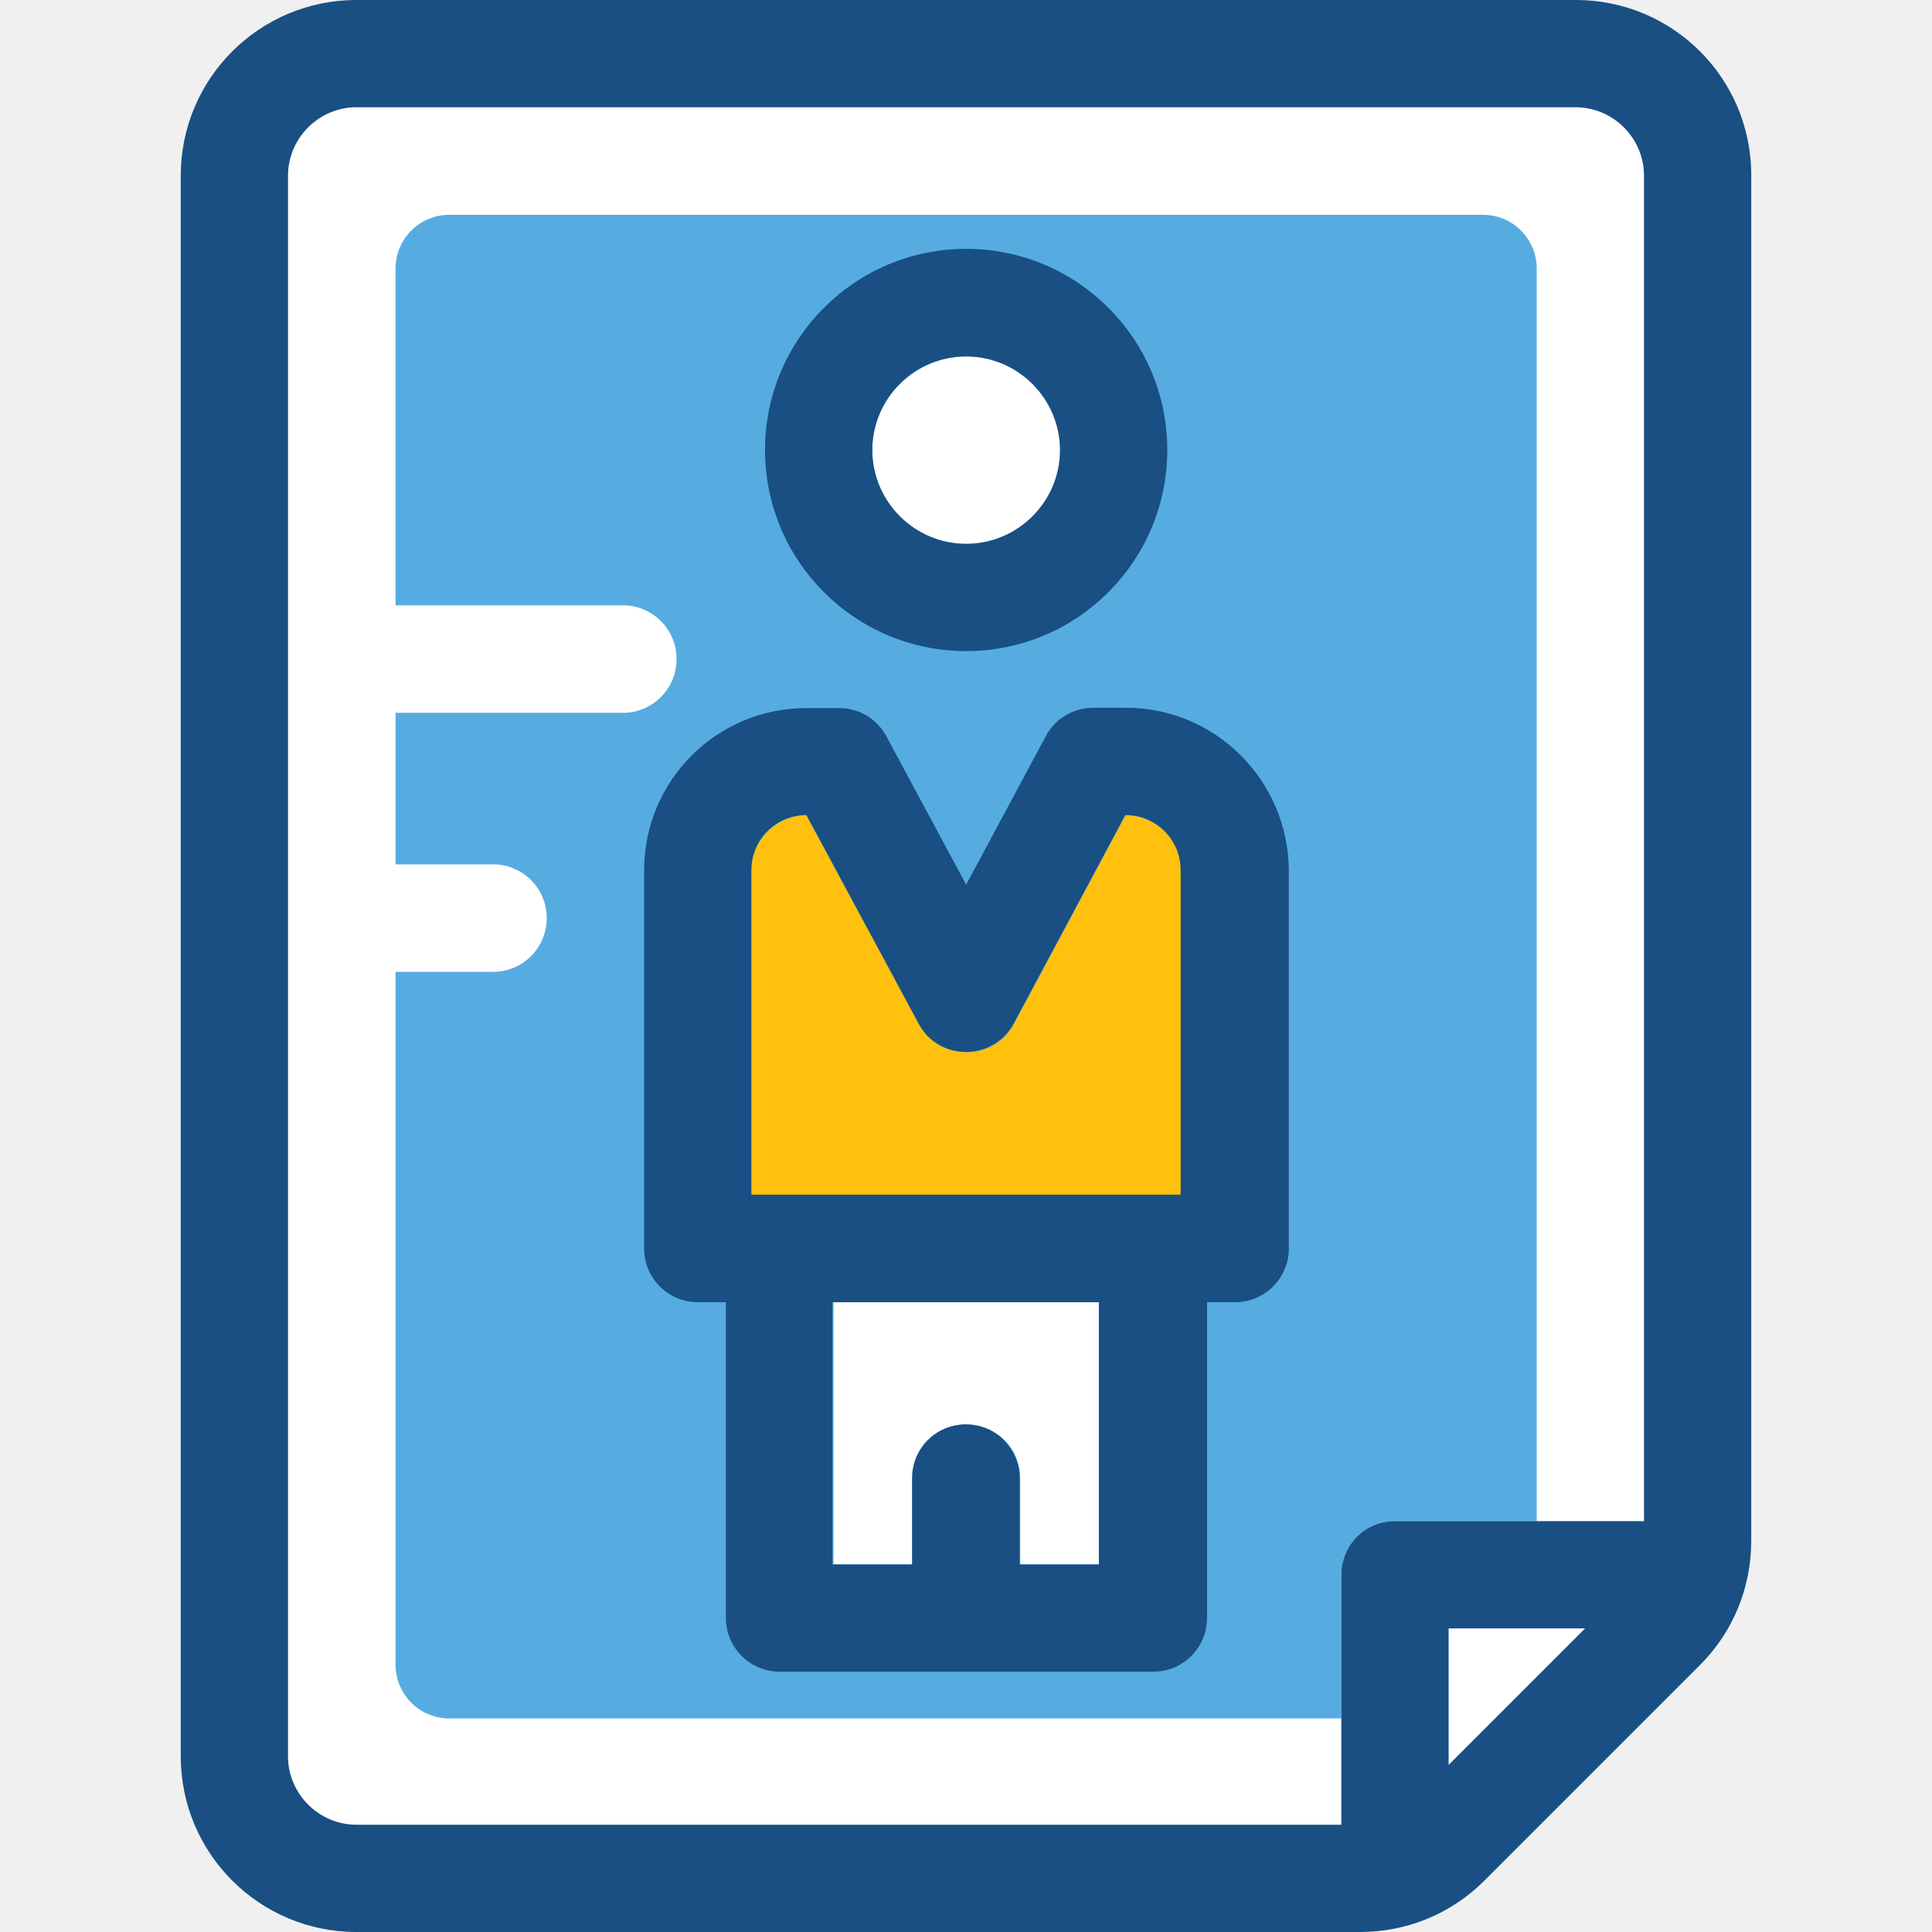
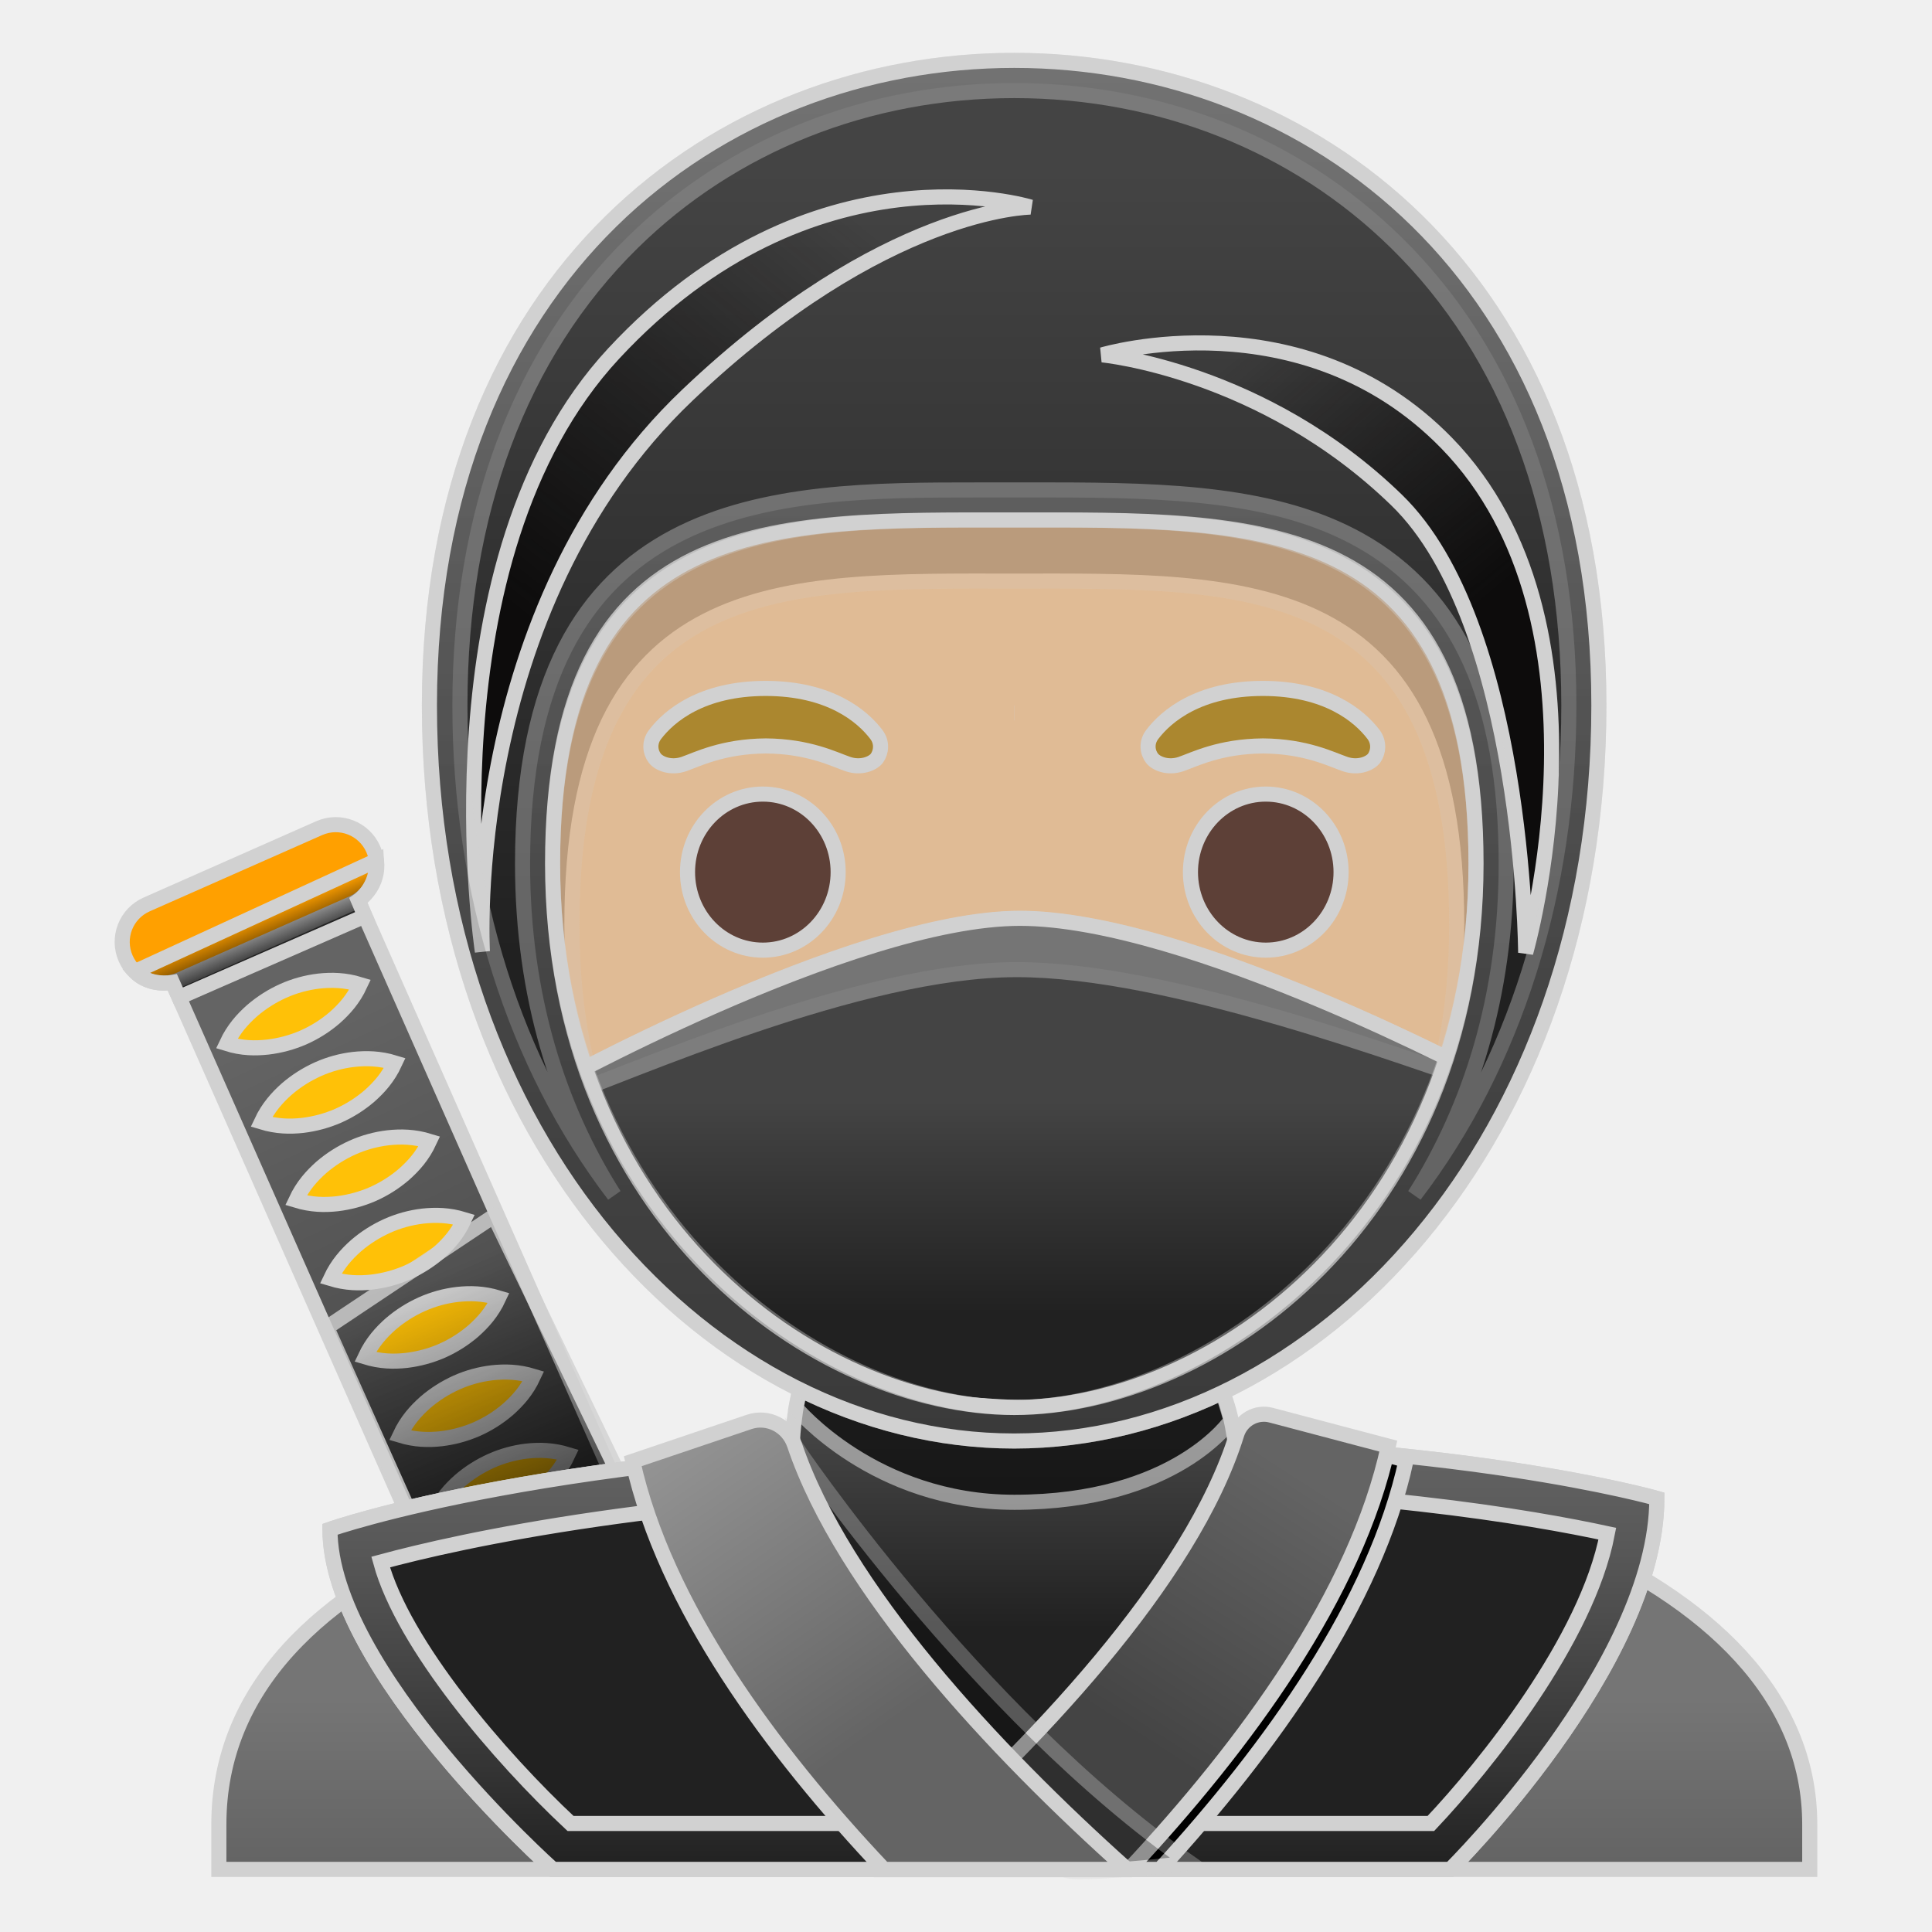
- <svg xmlns="http://www.w3.org/2000/svg" height="800px" width="800px" version="1.1" id="Layer_1" viewBox="0 0 392.469 392.469" xml:space="preserve">
-   <path style="fill:#FFFFFF;" d="M334.028,309.01V35.685c0-7.628-6.271-13.899-13.899-13.899H72.404  c-7.628,0-13.899,6.271-13.899,13.899v321.099c0,7.628,6.271,13.899,13.899,13.899h199.951v-50.747  c0-6.012,4.849-10.925,10.925-10.925H334.028z" />
-   <path style="fill:#56ACE0;" d="M283.345,309.01h28.832V54.562c0-6.012-4.848-10.925-10.925-10.925H91.281  c-6.012,0-10.925,4.848-10.925,10.925v68.396h46.158c6.012,0,10.925,4.848,10.925,10.925c0,6.012-4.848,10.925-10.925,10.925H80.355  v30.772h19.782c6.012,0,10.925,4.848,10.925,10.925c0,6.012-4.848,10.925-10.925,10.925H80.355v140.735  c0,6.012,4.848,10.925,10.925,10.925h181.204v-28.962C272.485,313.859,277.333,309.01,283.345,309.01z" />
-   <polygon style="fill:#FFFFFF;" points="294.271,358.529 322.004,330.796 294.271,330.796 " />
-   <path style="fill:#FFC10D;" d="M239.903,176.808c0-6.206-5.042-11.184-11.184-11.184h-0.065l-22.691,42.408  c-4.073,7.628-15.063,7.628-19.265,0l-22.885-42.408c-6.206,0-11.184,5.042-11.184,11.184v65.939h87.273V176.808L239.903,176.808z" />
-   <g>
-     <path style="fill:#FFFFFF;" d="M169.244,317.802h16.162v-17.519c0-6.012,4.848-10.925,10.925-10.925   c6.012,0,10.925,4.848,10.925,10.925v17.519h16.162v-53.269h-54.109v53.269H169.244z" />
-     <path style="fill:#FFFFFF;" d="M196.267,110.481c10.537,0,19.071-8.598,19.071-19.071s-8.598-19.006-19.071-19.006   s-19.071,8.598-19.071,19.071S185.729,110.481,196.267,110.481z" />
-   </g>
-   <g>
-     <path style="fill:#194F82;" d="M196.267,132.267c22.562,0,40.857-18.295,40.857-40.857s-18.295-40.857-40.857-40.857   S155.41,68.848,155.41,91.41S173.705,132.267,196.267,132.267z M196.267,72.404c10.537,0,19.071,8.598,19.071,19.071   s-8.598,19.006-19.071,19.006s-19.071-8.598-19.071-19.071S185.729,72.404,196.267,72.404z" />
-     <path style="fill:#194F82;" d="M228.719,143.774h-6.659c-4.008,0-7.758,2.263-9.568,5.689l-16.226,30.255l-16.226-30.19   c-1.939-3.556-5.56-5.689-9.568-5.689h-6.659c-18.23,0-32.97,14.739-32.97,32.97v76.8c0,6.012,4.848,10.925,10.925,10.925h5.689   v64.129c0,6.012,4.848,10.925,10.925,10.925h75.895c6.012,0,10.925-4.848,10.925-10.925v-64.129h5.689   c6.012,0,10.925-4.848,10.925-10.925v-76.8C261.689,158.578,246.949,143.774,228.719,143.774z M223.289,317.802h-16.162v-17.519   c0-6.012-4.848-10.925-10.925-10.925s-10.925,4.848-10.925,10.925v17.519h-16.162v-53.269h54.109v53.269H223.289z M152.63,242.683   v-65.939c0-6.206,5.042-11.184,11.184-11.184l22.82,42.408c4.073,7.628,15.063,7.628,19.265,0l22.691-42.408h0.065   c6.206,0,11.184,5.042,11.184,11.184v65.939H152.63L152.63,242.683z" />
-     <path style="fill:#194F82;" d="M320.129,0H72.404C52.687,0,36.719,15.968,36.719,35.685v321.099   c0,19.717,15.968,35.685,35.685,35.685h203.83c9.568,0,18.554-3.685,25.277-10.408l43.83-43.83   c6.723-6.723,10.408-15.709,10.408-25.277V35.685C355.814,15.968,339.846,0,320.129,0z M294.271,358.529v-27.733h27.733   L294.271,358.529z M272.485,319.935v50.747H72.404c-7.628,0-13.899-6.271-13.899-13.899V35.685c0-7.628,6.271-13.899,13.899-13.899   h247.661c7.628,0,13.899,6.271,13.899,13.899V309.01h-50.683C277.333,309.01,272.485,313.859,272.485,319.935z" />
+ <svg xmlns="http://www.w3.org/2000/svg" width="800px" height="800px" viewBox="0 0 128 128" aria-hidden="true" role="img" class="iconify iconify--noto" preserveAspectRatio="xMidYMid meet" fill="#d1d1d1" stroke="#d1d1d1">
+   <g id="SVGRepo_bgCarrier" stroke-width="0" />
+   <g id="SVGRepo_tracerCarrier" stroke-linecap="round" stroke-linejoin="round" />
+   <g id="SVGRepo_iconCarrier">
+     <linearGradient id="IconifyId17ecdb2904d178eab14412" gradientUnits="userSpaceOnUse" x1="19.433" y1="60.185" x2="33.732" y2="29.546" gradientTransform="matrix(1 0 0 -1 0 128)">
+       <stop offset="0" stop-color="#646464"> </stop>
+       <stop offset="1" stop-color="#444"> </stop>
+     </linearGradient>
+     <path fill="url(#IconifyId17ecdb2904d178eab14412)" d="M48.81 116.4l-12.3 5.44l-25.76-58.27l12.3-5.44z"> </path>
+     <path d="M15.02 69.14c.45-.96 1.05-1.62 1.68-2.18c.64-.55 1.33-.98 2.06-1.31a8.09 8.09 0 0 1 2.36-.65c.84-.09 1.73-.08 2.74.23c-.45.97-1.04 1.62-1.68 2.19a8.4 8.4 0 0 1-2.07 1.31a8.4 8.4 0 0 1-2.36.64c-.82.09-1.71.09-2.73-.23z" fill="#ffc107"> </path>
+     <path d="M21.91 84.71c.45-.96 1.05-1.62 1.68-2.18c.64-.55 1.33-.98 2.06-1.31a8.09 8.09 0 0 1 2.36-.65c.84-.09 1.73-.08 2.74.23c-.45.97-1.04 1.62-1.68 2.19A8.4 8.4 0 0 1 27 84.3a8.4 8.4 0 0 1-2.36.64c-.83.09-1.71.08-2.73-.23z" fill="#ffc107"> </path>
+     <path d="M17.32 74.33c.45-.96 1.05-1.62 1.68-2.18c.64-.55 1.33-.98 2.06-1.31a8.09 8.09 0 0 1 2.36-.65c.84-.09 1.73-.08 2.74.23c-.45.97-1.04 1.62-1.68 2.19a8.4 8.4 0 0 1-2.07 1.31a8.4 8.4 0 0 1-2.36.64c-.83.09-1.71.08-2.73-.23z" fill="#ffc107"> </path>
+     <path d="M26.5 95.09c.45-.96 1.05-1.62 1.68-2.18c.64-.55 1.33-.98 2.06-1.31a8.09 8.09 0 0 1 2.36-.65c.84-.09 1.72-.08 2.74.23c-.45.97-1.04 1.62-1.68 2.19a8.4 8.4 0 0 1-2.07 1.31a8.4 8.4 0 0 1-2.36.64c-.83.09-1.71.08-2.73-.23z" fill="#ffc107"> </path>
+     <path d="M24.2 89.9c.45-.96 1.05-1.62 1.68-2.18c.64-.55 1.33-.98 2.06-1.31a8.09 8.09 0 0 1 2.36-.65c.84-.09 1.72-.08 2.74.23c-.45.97-1.04 1.62-1.68 2.19a8.4 8.4 0 0 1-2.07 1.31a8.4 8.4 0 0 1-2.36.64c-.83.09-1.71.08-2.73-.23z" fill="#ffc107"> </path>
+     <path d="M33.38 110.66c.46-.96 1.05-1.62 1.68-2.18c.64-.55 1.33-.98 2.06-1.31a8.09 8.09 0 0 1 2.36-.65c.84-.09 1.72-.08 2.74.23c-.45.97-1.04 1.62-1.68 2.19c-.64.55-1.33.98-2.06 1.31a8.4 8.4 0 0 1-2.36.64c-.84.09-1.72.08-2.74-.23z" fill="#ffc107"> </path>
+     <path d="M19.61 79.52c.45-.96 1.05-1.62 1.68-2.18c.64-.55 1.33-.98 2.06-1.31a8.09 8.09 0 0 1 2.36-.65c.84-.09 1.73-.08 2.74.23c-.45.97-1.04 1.62-1.68 2.19a8.4 8.4 0 0 1-2.07 1.31a8.4 8.4 0 0 1-2.36.64c-.83.09-1.71.08-2.73-.23z" fill="#ffc107"> </path>
+     <path d="M31.09 105.47c.45-.96 1.05-1.62 1.68-2.18c.64-.55 1.33-.98 2.06-1.31a8.09 8.09 0 0 1 2.36-.65c.84-.09 1.72-.08 2.74.23c-.45.97-1.04 1.62-1.68 2.19c-.64.55-1.33.98-2.06 1.31a8.4 8.4 0 0 1-2.36.64c-.84.09-1.73.08-2.74-.23z" fill="#ffc107"> </path>
+     <path d="M28.79 100.28c.45-.96 1.05-1.62 1.68-2.18c.64-.55 1.33-.98 2.06-1.31a8.09 8.09 0 0 1 2.36-.65c.84-.09 1.72-.08 2.74.23c-.45.97-1.04 1.62-1.68 2.19c-.64.55-1.33.98-2.06 1.31a8.4 8.4 0 0 1-2.36.64c-.84.09-1.72.08-2.74-.23z" fill="#ffc107"> </path>
+     <path d="M23.34 59.85L11.92 64.9c-1.38.61-2.98-.01-3.59-1.39c-.61-1.38.01-2.98 1.39-3.59l11.42-5.05c1.38-.61 2.98.01 3.59 1.39c.61 1.37-.01 2.98-1.39 3.59z" fill="#ffa000"> </path>
+     <g opacity=".81">
+       <linearGradient id="IconifyId17ecdb2904d178eab14413" gradientUnits="userSpaceOnUse" x1="35.808" y1="24.371" x2="28.002" y2="43.286" gradientTransform="matrix(1 0 0 -1 0 128)">
+         <stop offset="0"> </stop>
+         <stop offset="1" stop-opacity="0"> </stop>
+       </linearGradient>
+       <path fill="url(#IconifyId17ecdb2904d178eab14413)" d="M28.62 103.52l-6.97-15.57l11.08-7.39l8.58 17.77z"> </path>
+     </g>
+     <linearGradient id="IconifyId17ecdb2904d178eab14414" gradientUnits="userSpaceOnUse" x1="18.286" y1="64.045" x2="16.942" y2="67.302" gradientTransform="matrix(1 0 0 -1 0 128)">
+       <stop offset="0"> </stop>
+       <stop offset="1" stop-opacity="0"> </stop>
+     </linearGradient>
+     <path d="M8.94 64.37c.91 1 2.48.72 2.48.72l.44.99l12.32-5.39l-.43-1.02s1.3-.89 1.19-2.66l-16 7.36z" fill="url(#IconifyId17ecdb2904d178eab14414)"> </path>
+     <g>
+       <linearGradient id="IconifyId17ecdb2904d178eab14415" gradientUnits="userSpaceOnUse" x1="67.199" y1="2.462" x2="67.199" y2="15.47" gradientTransform="matrix(1 0 0 -1 0 128)">
+         <stop offset=".17" stop-color="#646464"> </stop>
+         <stop offset="1" stop-color="#757575"> </stop>
+       </linearGradient>
+       <path d="M14.5 120.87v2.98h105.4v-2.98c0-17.01-26.71-25.43-52.7-25.4c-25.83.03-52.7 7.38-52.7 25.4z" fill="url(#IconifyId17ecdb2904d178eab14415)"> </path>
+       <path d="M21.86 101.32c0 9.35 14.77 22.53 14.77 22.53h59.46s13.68-13.54 13.68-24.58c0 0-15.17-4.35-42.57-3.8c-30.57.61-45.34 5.85-45.34 5.85z" fill="#212121"> </path>
+       <linearGradient id="IconifyId17ecdb2904d178eab14416" gradientUnits="userSpaceOnUse" x1="65.813" y1="32.578" x2="65.813" y2="4.152" gradientTransform="matrix(1 0 0 -1 0 128)">
+         <stop offset="0" stop-color="#646464"> </stop>
+         <stop offset=".265" stop-color="#575757"> </stop>
+         <stop offset=".754" stop-color="#353535"> </stop>
+         <stop offset="1" stop-color="#212121"> </stop>
+       </linearGradient>
+       <path d="M71.95 98.46c17.78 0 29.7 2.1 34.54 3.15c-1.35 7.03-8.11 15.41-11.69 19.2h-57c-4.67-4.36-11.08-11.82-12.58-17.32c5.2-1.41 19.09-4.52 42.04-4.98c1.57-.03 3.14-.05 4.69-.05m0-3.04c-1.54 0-3.12.01-4.75.05c-30.56.61-45.34 5.85-45.34 5.85c0 9.35 14.77 22.53 14.77 22.53h59.46s13.68-13.54 13.68-24.58c0 0-13.43-3.85-37.82-3.85z" fill="url(#IconifyId17ecdb2904d178eab14416)"> </path>
+       <linearGradient id="IconifyId17ecdb2904d178eab14417" gradientUnits="userSpaceOnUse" x1="67.199" y1="34.557" x2="67.199" y2="12.428" gradientTransform="matrix(1 0 0 -1 0 128)">
+         <stop offset=".074" stop-color="#444"> </stop>
+         <stop offset=".653" stop-color="#212121"> </stop>
+       </linearGradient>
+       <path d="M52.45 97.5c0-2.98.2-8.22 3.77-9.89c2.47-1.15 19.06-.56 21.62.76c3.24 1.67 4.11 6.31 4.11 9.12c0 5.04-6.6 20.14-14.74 20.14S52.45 102.54 52.45 97.5z" fill="url(#IconifyId17ecdb2904d178eab14417)"> </path>
+       <path d="M53.43 89.98l-.69 3.3s5.17 6.25 14.46 6.25c10.73 0 14.36-5.44 14.36-5.44L80.63 91l-27.2-1.02z" opacity=".61" fill="#000000"> </path>
+       <path d="M76.85 123.85c7.39-8.07 14.26-17.68 16.31-27.11l-7.76-2.05c-.98-.26-1.98.3-2.28 1.26c-2.89 9.32-12.71 19.86-21.65 27.9h15.38z" fill="#000000"> </path>
+       <g>
+         <linearGradient id="IconifyId17ecdb2904d178eab14418" gradientUnits="userSpaceOnUse" x1="85.23" y1="30.849" x2="74.162" y2="13.671" gradientTransform="matrix(1 0 0 -1 0 128)">
+           <stop offset="0" stop-color="#646464"> </stop>
+           <stop offset="1" stop-color="#444"> </stop>
+         </linearGradient>
+         <path d="M74.79 123.87c7.72-8.26 15.06-18.26 17.19-28.06l-7.76-2.05c-.98-.26-1.98.3-2.28 1.26c-3.01 9.69-13.51 20.71-22.73 28.85h15.58z" fill="url(#IconifyId17ecdb2904d178eab14418)"> </path>
+       </g>
+       <g opacity=".31">
+         <path d="M52.64 95.73s11.86 17.65 26.22 27.7c0 0-8.07.93-8.3.42s-17.29-19.17-17.29-19.17l-.63-8.95z" fill="#000000"> </path>
+       </g>
+       <g>
+         <linearGradient id="IconifyId17ecdb2904d178eab14419" gradientUnits="userSpaceOnUse" x1="59.106" y1="13.937" x2="42.818" y2="37.326" gradientTransform="matrix(1 0 0 -1 0 128)">
+           <stop offset="0" stop-color="#646464"> </stop>
+           <stop offset="1" stop-color="#9e9e9e"> </stop>
+         </linearGradient>
+         <path d="M74.67 123.85c-8.86-7.93-18.81-18.6-22.03-28.12c-.42-1.25-1.74-1.94-2.99-1.53l-7.73 2.61c2.12 9.55 9.15 19.11 16.64 27.04h16.11z" fill="url(#IconifyId17ecdb2904d178eab14419)"> </path>
+       </g>
+     </g>
+     <g>
+       <path d="M67.2 9.39c-17.64 0-33.97 18.86-33.97 46.01c0 27 16.83 39.23 33.97 39.23s33.97-12.23 33.97-39.23c0-27.15-16.33-46.01-33.97-46.01z" fill="#e0bb95"> </path>
+     </g>
+     <g fill="#5d4037">
+       <ellipse cx="50.54" cy="57.78" rx="4.99" ry="5.17"> </ellipse>
+       <ellipse cx="83.86" cy="57.78" rx="4.99" ry="5.17"> </ellipse>
+     </g>
+     <g fill="#ab872f">
+       <path d="M58.06 48.66c-.94-1.24-3.11-3.05-7.33-3.05s-6.39 1.81-7.33 3.05c-.42.55-.31 1.19-.02 1.57c.27.36 1.06.69 1.93.39c.87-.3 2.57-1.18 5.43-1.2c2.85.02 4.55.9 5.43 1.2c.87.3 1.66-.03 1.93-.39c.27-.38.38-1.02-.04-1.57z"> </path>
+       <path d="M91 48.66c-.94-1.24-3.11-3.05-7.33-3.05s-6.39 1.81-7.33 3.05c-.42.55-.31 1.19-.02 1.57c.27.36 1.06.69 1.93.39s2.57-1.18 5.43-1.2c2.85.02 4.55.9 5.43 1.2c.87.3 1.66-.03 1.93-.39c.27-.38.37-1.02-.04-1.57z"> </path>
+     </g>
+     <g>
+       <path d="M67.2 8.05c-18.73 0-33.97 12.58-33.97 41.17c0 28.75 14.7 44.47 33.97 44.47s35.6-16.09 35.6-44.85c-.01-28.59-16.87-40.79-35.6-40.79zm0 83.24c-12.62 0-29.31-6.5-29.31-30.03c0-23.4 14.03-22.76 29.31-22.76s29.31-.64 29.31 22.76c0 23.53-16.69 30.03-29.31 30.03z" opacity=".17" fill="#000000"> </path>
+       <path fill="#212121" d="M67.2 47.23h-.01z"> </path>
+       <linearGradient id="IconifyId17ecdb2904d178eab14420" gradientUnits="userSpaceOnUse" x1="67.198" y1="56.854" x2="67.198" y2="32.627" gradientTransform="matrix(1 0 0 -1 0 128)">
+         <stop offset=".074" stop-color="#444"> </stop>
+         <stop offset=".653" stop-color="#212121"> </stop>
+       </linearGradient>
+       <path d="M67.57 60.84c11.15 0 31.09 10.69 31.09 10.69c-.61 10.22-13.92 21.98-30.38 21.74c-27.62-.4-32.55-20.92-32.55-20.92s20.69-11.51 31.84-11.51z" fill="url(#IconifyId17ecdb2904d178eab14420)"> </path>
+       <path d="M98.63 71.94c0-.03.01-.06.01-.08c-1.06-.63-2.13-1.29-3.21-1.97c-6.11-3-19.47-9.04-27.85-9.04c-7.72 0-20.74 5.71-28.74 9.9c-1.6 1.07-.68 1.17-2.23 2.15c5.24-1.84 20.34-8.66 30.74-8.66c10.21-.01 25.69 5.9 31.28 7.7z" opacity=".4" fill="#bdbdbd"> </path>
+       <linearGradient id="IconifyId17ecdb2904d178eab14421" gradientUnits="userSpaceOnUse" x1="67.198" y1="123.488" x2="67.198" y2="33.598" gradientTransform="matrix(1 0 0 -1 0 128)">
+         <stop offset=".074" stop-color="#444"> </stop>
+         <stop offset=".653" stop-color="#212121"> </stop>
+       </linearGradient>
+       <path d="M67.2 4C47.65 4 28.45 18.14 28.45 46.74c0 28.75 18.63 48.73 38.74 48.73c20.11 0 38.74-19.98 38.74-48.73C105.94 18.14 86.75 4 67.2 4zm0 89.25c-13.18 0-30.59-12.51-30.59-36.04c0-23.4 14.64-22.76 30.59-22.76s30.59-.64 30.59 22.76c0 23.52-17.42 36.04-30.59 36.04z" fill="url(#IconifyId17ecdb2904d178eab14421)"> </path>
+       <linearGradient id="IconifyId17ecdb2904d178eab14422" gradientUnits="userSpaceOnUse" x1="36.791" y1="85.41" x2="58.413" y2="112.099" gradientTransform="matrix(1 0 0 -1 0 128)">
+         <stop offset="0" stop-color="#0d0c0c"> </stop>
+         <stop offset="1" stop-color="#0d0c0c" stop-opacity="0"> </stop>
+       </linearGradient>
+       <path d="M68.28 13.72s-14.44-4.49-27.62 9.7c-12.64 13.61-8.7 39.62-8.7 39.62s-1.34-22.67 13.58-36.86c13.05-12.42 22.74-12.46 22.74-12.46z" fill="url(#IconifyId17ecdb2904d178eab14422)"> </path>
+       <linearGradient id="IconifyId17ecdb2904d178eab14423" gradientUnits="userSpaceOnUse" x1="95.252" y1="85.594" x2="80.387" y2="103.162" gradientTransform="matrix(1 0 0 -1 0 128)">
+         <stop offset="0" stop-color="#0d0c0c"> </stop>
+         <stop offset="1" stop-color="#0d0c0c" stop-opacity="0"> </stop>
+       </linearGradient>
+       <path d="M92.54 33.14c8.42 8.18 8.54 29.98 8.54 29.98s6.31-21.95-5.25-33.78c-9.56-9.79-22.8-5.83-22.8-5.83s10.64 1.01 19.51 9.63z" fill="url(#IconifyId17ecdb2904d178eab14423)"> </path>
+       <g opacity=".38">
+         <linearGradient id="IconifyId17ecdb2904d178eab14424" gradientUnits="userSpaceOnUse" x1="67.198" y1="124" x2="67.198" y2="32.53" gradientTransform="matrix(1 0 0 -1 0 128)">
+           <stop offset="0" stop-color="#bdbdbd"> </stop>
+           <stop offset="1" stop-color="#646464"> </stop>
+         </linearGradient>
+         <path d="M67.2 6c9.7 0 18.69 3.58 25.3 10.07c7.49 7.35 11.44 17.95 11.44 30.67c0 12.37-3.62 23.81-10.22 32.44c3.68-5.81 6.07-13.16 6.07-21.96c0-10.8-3.18-17.81-9.73-21.45c-5.51-3.06-12.54-3.31-20.49-3.31h-4.72c-13.47 0-30.23 0-30.23 24.76c0 8.81 2.38 16.15 6.07 21.96c-6.6-8.63-10.22-20.07-10.22-32.44c0-12.71 3.96-23.32 11.44-30.67C48.51 9.58 57.5 6 67.2 6m0-2C47.65 4 28.45 18.14 28.45 46.74c0 28.75 18.63 48.73 38.74 48.73c20.11 0 38.74-19.98 38.74-48.73C105.94 18.14 86.75 4 67.2 4zm0 30.45h2.36c14.43 0 28.23.57 28.23 22.76c0 23.52-18 36.04-30.59 36.04S36.61 80.73 36.61 57.21c0-22.19 13.8-22.76 28.23-22.76h2.36z" fill="url(#IconifyId17ecdb2904d178eab14424)"> </path>
+       </g>
+     </g>
  </g>
</svg>
